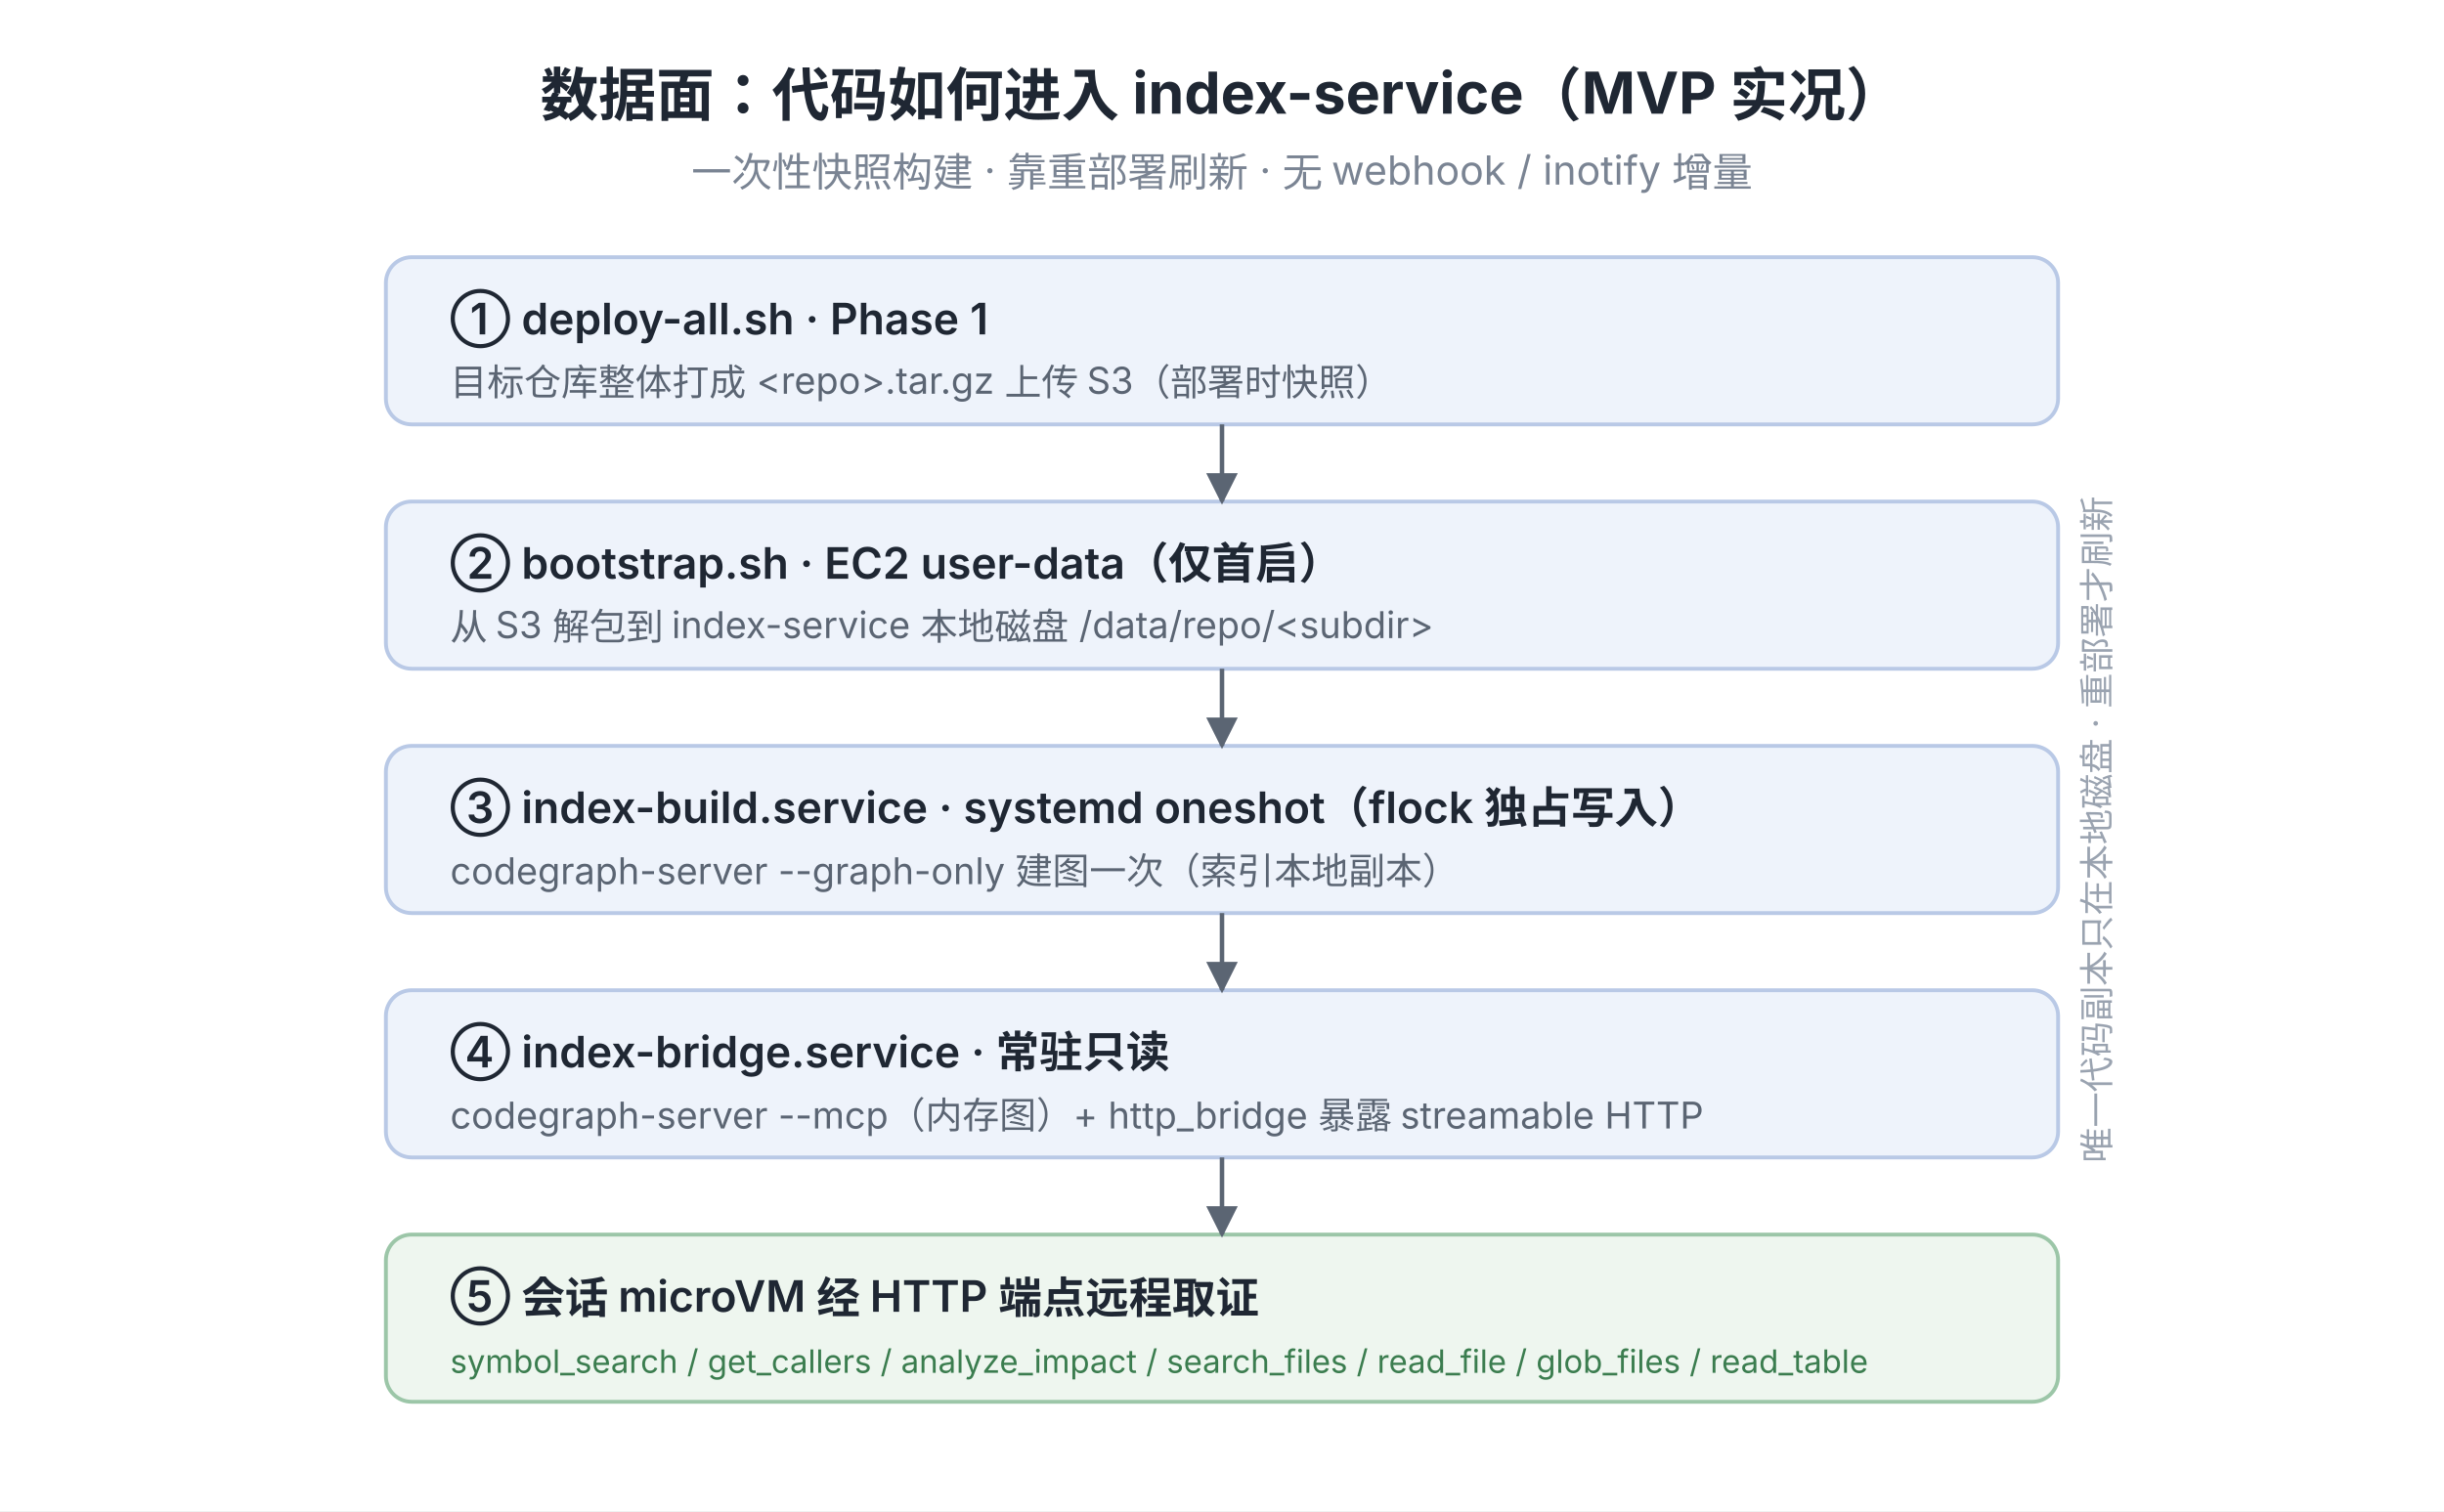
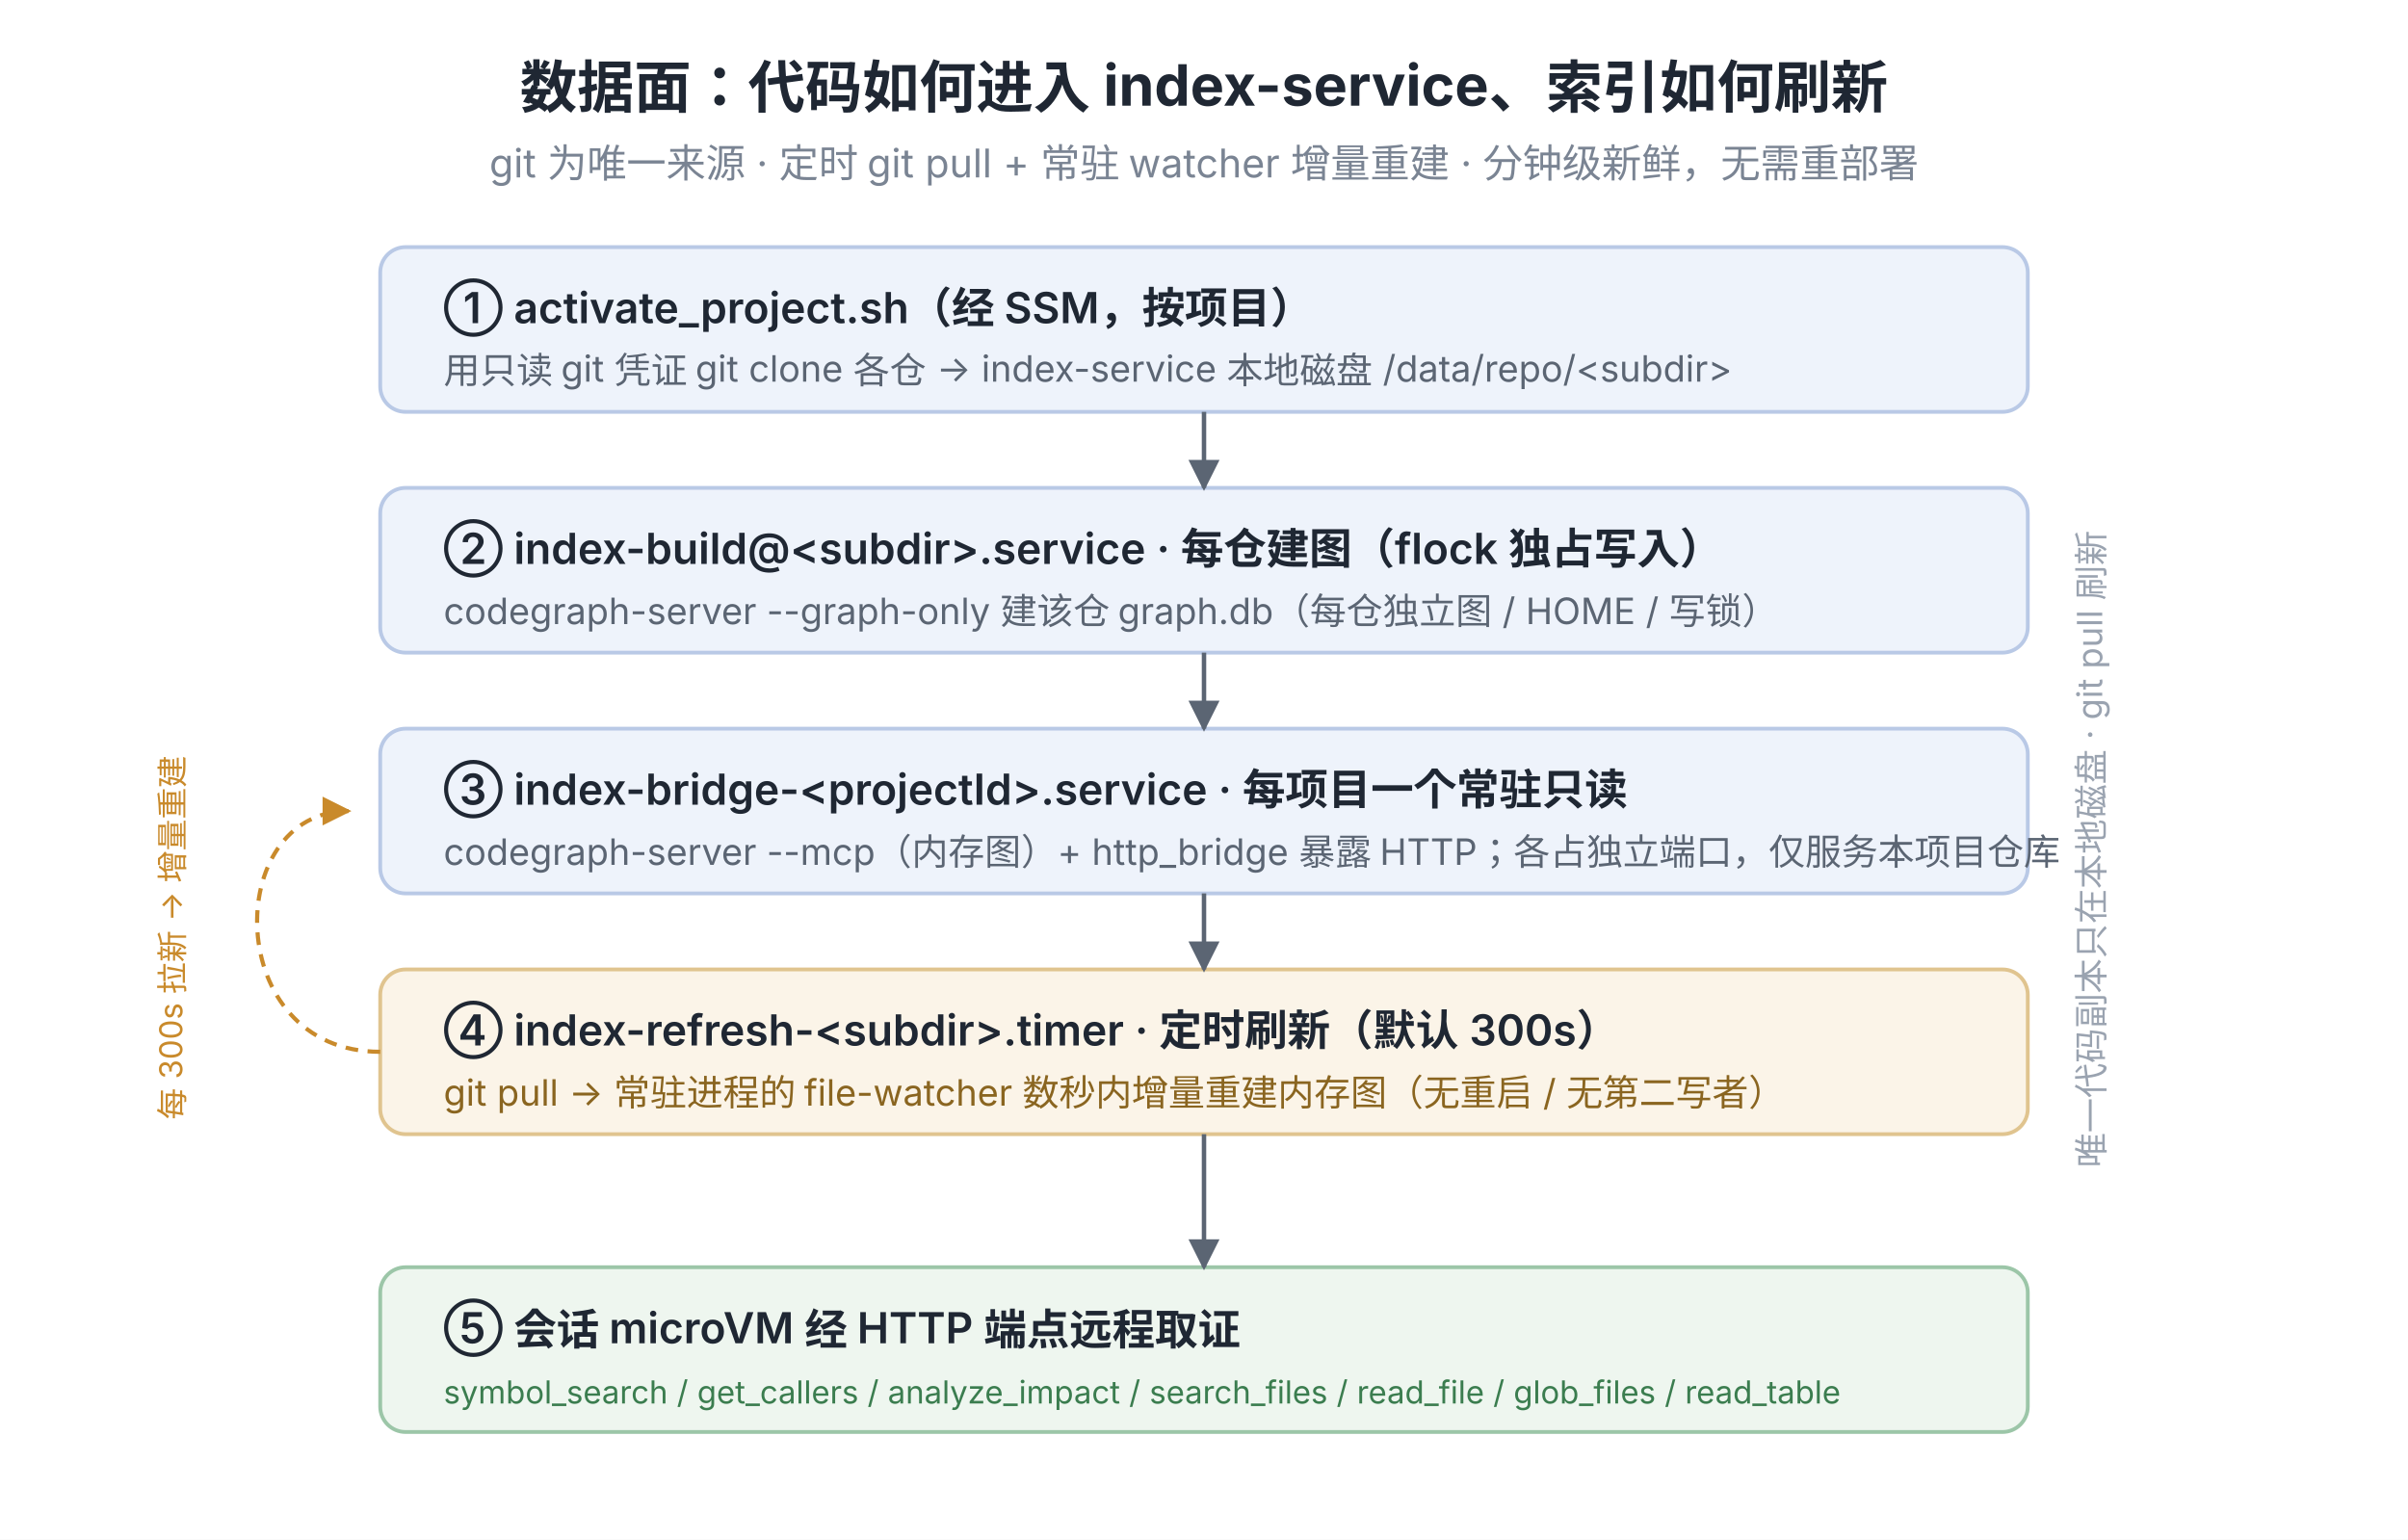
- <svg xmlns="http://www.w3.org/2000/svg" width="760" height="470" viewBox="0 0 760 470" font-family="-apple-system, BlinkMacSystemFont, 'Segoe UI', 'PingFang SC', 'Microsoft YaHei', sans-serif">
+ <svg xmlns="http://www.w3.org/2000/svg" width="760" height="486" viewBox="0 0 760 486" font-family="-apple-system, BlinkMacSystemFont, 'Segoe UI', 'PingFang SC', 'Microsoft YaHei', sans-serif">
  <defs>
    <marker id="arrow" viewBox="0 0 10 10" refX="9" refY="5" markerWidth="7" markerHeight="7" orient="auto-start-reverse">
      <path d="M0,0 L10,5 L0,10 z" fill="#5b6573" />
    </marker>
+     <marker id="arrowloop" viewBox="0 0 10 10" refX="9" refY="5" markerWidth="7" markerHeight="7" orient="auto-start-reverse">
+       <path d="M0,0 L10,5 L0,10 z" fill="#c98a2b" />
+     </marker>
  </defs>
-   <rect x="0" y="0" width="760" height="470" fill="#ffffff" />
-   <text x="380" y="36" text-anchor="middle" font-size="18" font-weight="700" fill="#1f2733">数据面：代码如何进入 index-service（MVP 实况）</text>
-   <text x="380" y="58" text-anchor="middle" font-size="12.5" fill="#7a8493">一次性快照构建 · 靠重部署刷新 · 无 webhook / inotify 增量</text>
-   <rect x="120" y="80" width="520" height="52" rx="8" fill="#eef3fb" stroke="#b9c9e6" stroke-width="1.2" />
-   <text x="140" y="104" font-size="13.5" font-weight="600" fill="#1f2733">① deploy-all.sh · Phase 1</text>
-   <text x="140" y="123" font-size="11.5" fill="#5b6573">目标仓库整体打成 &lt;repo&gt;.tar.gz 上传 S3（部署时快照）</text>
-   <rect x="120" y="156" width="520" height="52" rx="8" fill="#eef3fb" stroke="#b9c9e6" stroke-width="1.2" />
-   <text x="140" y="180" font-size="13.5" font-weight="600" fill="#1f2733">② bootstrap.sh · EC2 user-data（仅首启）</text>
-   <text x="140" y="199" font-size="11.5" fill="#5b6573">从 S3 解包到 index-service 本地磁盘 /data/repo/&lt;subdir&gt;</text>
-   <rect x="120" y="232" width="520" height="52" rx="8" fill="#eef3fb" stroke="#b9c9e6" stroke-width="1.2" />
-   <text x="140" y="256" font-size="13.5" font-weight="600" fill="#1f2733">③ index-build.service · systemd oneshot（flock 独占写入）</text>
-   <text x="140" y="275" font-size="11.5" fill="#5b6573">codegraph-server --graph-only 建图一次（索引本地副本）</text>
-   <rect x="120" y="308" width="520" height="52" rx="8" fill="#eef3fb" stroke="#b9c9e6" stroke-width="1.2" />
-   <text x="140" y="332" font-size="13.5" font-weight="600" fill="#1f2733">④ index-bridge.service · 常驻只读</text>
-   <text x="140" y="351" font-size="11.5" fill="#5b6573">codegraph-server --mcp（内存图）+ http_bridge 暴露 streamable HTTP</text>
-   <rect x="120" y="384" width="520" height="52" rx="8" fill="#eef6ef" stroke="#9cc6a8" stroke-width="1.2" />
-   <text x="140" y="408" font-size="13.5" font-weight="600" fill="#1f2733">⑤ 会话 microVM 经 HTTP 端点远程取证</text>
-   <text x="140" y="427" font-size="10" fill="#3b7d4f">symbol_search / get_callers / analyze_impact / search_files / read_file / glob_files / read_table</text>
-   <line x1="380" y1="132" x2="380" y2="156" stroke="#5b6573" stroke-width="1.4" marker-end="url(#arrow)" />
-   <line x1="380" y1="208" x2="380" y2="232" stroke="#5b6573" stroke-width="1.4" marker-end="url(#arrow)" />
-   <line x1="380" y1="284" x2="380" y2="308" stroke="#5b6573" stroke-width="1.4" marker-end="url(#arrow)" />
-   <line x1="380" y1="360" x2="380" y2="384" stroke="#5b6573" stroke-width="1.4" marker-end="url(#arrow)" />
-   <text x="656" y="258" text-anchor="middle" font-size="11" fill="#9aa3b0" transform="rotate(-90 656 258)">唯一代码副本只在本地磁盘 · 重部署才刷新</text>
+   <rect x="0" y="0" width="760" height="486" fill="#ffffff" />
+   <text x="380" y="34" text-anchor="middle" font-size="18" font-weight="700" fill="#1f2733">数据面：代码如何进入 index-service、索引如何刷新</text>
+   <text x="380" y="56" text-anchor="middle" font-size="12.5" fill="#7a8493">git 为唯一来源 · 定时 git pull + 常驻 watcher 增量重建 · 分钟级新鲜，无需重部署</text>
+   <rect x="120" y="78" width="520" height="52" rx="8" fill="#eef3fb" stroke="#b9c9e6" stroke-width="1.2" />
+   <text x="140" y="102" font-size="13.5" font-weight="600" fill="#1f2733">① activate_project.sh（经 SSM，按项目）</text>
+   <text x="140" y="121" font-size="11.5" fill="#5b6573">用只读 git 凭证 git clone 各仓 → index-service 本地磁盘 /data/repo/&lt;subdir&gt;</text>
+   <rect x="120" y="154" width="520" height="52" rx="8" fill="#eef3fb" stroke="#b9c9e6" stroke-width="1.2" />
+   <text x="140" y="178" font-size="13.5" font-weight="600" fill="#1f2733">② index-build@&lt;subdir&gt;.service · 每仓建图（flock 独占写入）</text>
+   <text x="140" y="197" font-size="11.5" fill="#5b6573">codegraph-server --graph-only 建该仓 graph.db（每仓独立图 / HOME / 写锁）</text>
+   <rect x="120" y="230" width="520" height="52" rx="8" fill="#eef3fb" stroke="#b9c9e6" stroke-width="1.2" />
+   <text x="140" y="254" font-size="13.5" font-weight="600" fill="#1f2733">③ index-bridge-&lt;projectId&gt;.service · 每项目一个常驻只读</text>
+   <text x="140" y="273" font-size="11.5" fill="#5b6573">codegraph-server --mcp（内存图）+ http_bridge 暴露 HTTP；各占独立端口，仅服务本项目仓库</text>
+   <rect x="120" y="306" width="520" height="52" rx="8" fill="#fbf4e8" stroke="#e0c48f" stroke-width="1.2" />
+   <text x="140" y="330" font-size="13.5" font-weight="600" fill="#1f2733">④ index-refresh-&lt;subdir&gt;.timer · 定时刷新（默认 300s）</text>
+   <text x="140" y="349" font-size="11.5" fill="#8a6520">git pull → 常驻进程的 file-watcher 数秒内增量重建内存图（无重启 / 无第二写者）</text>
+   <rect x="120" y="400" width="520" height="52" rx="8" fill="#eef6ef" stroke="#9cc6a8" stroke-width="1.2" />
+   <text x="140" y="424" font-size="13.5" font-weight="600" fill="#1f2733">⑤ 会话 microVM 经 HTTP 端点远程取证</text>
+   <text x="140" y="443" font-size="10" fill="#3b7d4f">symbol_search / get_callers / analyze_impact / search_files / read_file / glob_files / read_table</text>
+   <line x1="380" y1="130" x2="380" y2="154" stroke="#5b6573" stroke-width="1.4" marker-end="url(#arrow)" />
+   <line x1="380" y1="206" x2="380" y2="230" stroke="#5b6573" stroke-width="1.4" marker-end="url(#arrow)" />
+   <line x1="380" y1="282" x2="380" y2="306" stroke="#5b6573" stroke-width="1.4" marker-end="url(#arrow)" />
+   <line x1="380" y1="358" x2="380" y2="400" stroke="#5b6573" stroke-width="1.4" marker-end="url(#arrow)" />
+   <path d="M120,332 C70,332 70,256 110,256" fill="none" stroke="#c98a2b" stroke-width="1.3" stroke-dasharray="4 3" marker-end="url(#arrowloop)" />
+   <text x="58" y="296" text-anchor="middle" font-size="10" fill="#c98a2b" transform="rotate(-90 58 296)">每 300s 拉新 → 增量重建</text>
+   <text x="664" y="268" text-anchor="middle" font-size="11" fill="#9aa3b0" transform="rotate(-90 664 268)">唯一代码副本只在本地磁盘 · git pull 刷新</text>
</svg>
